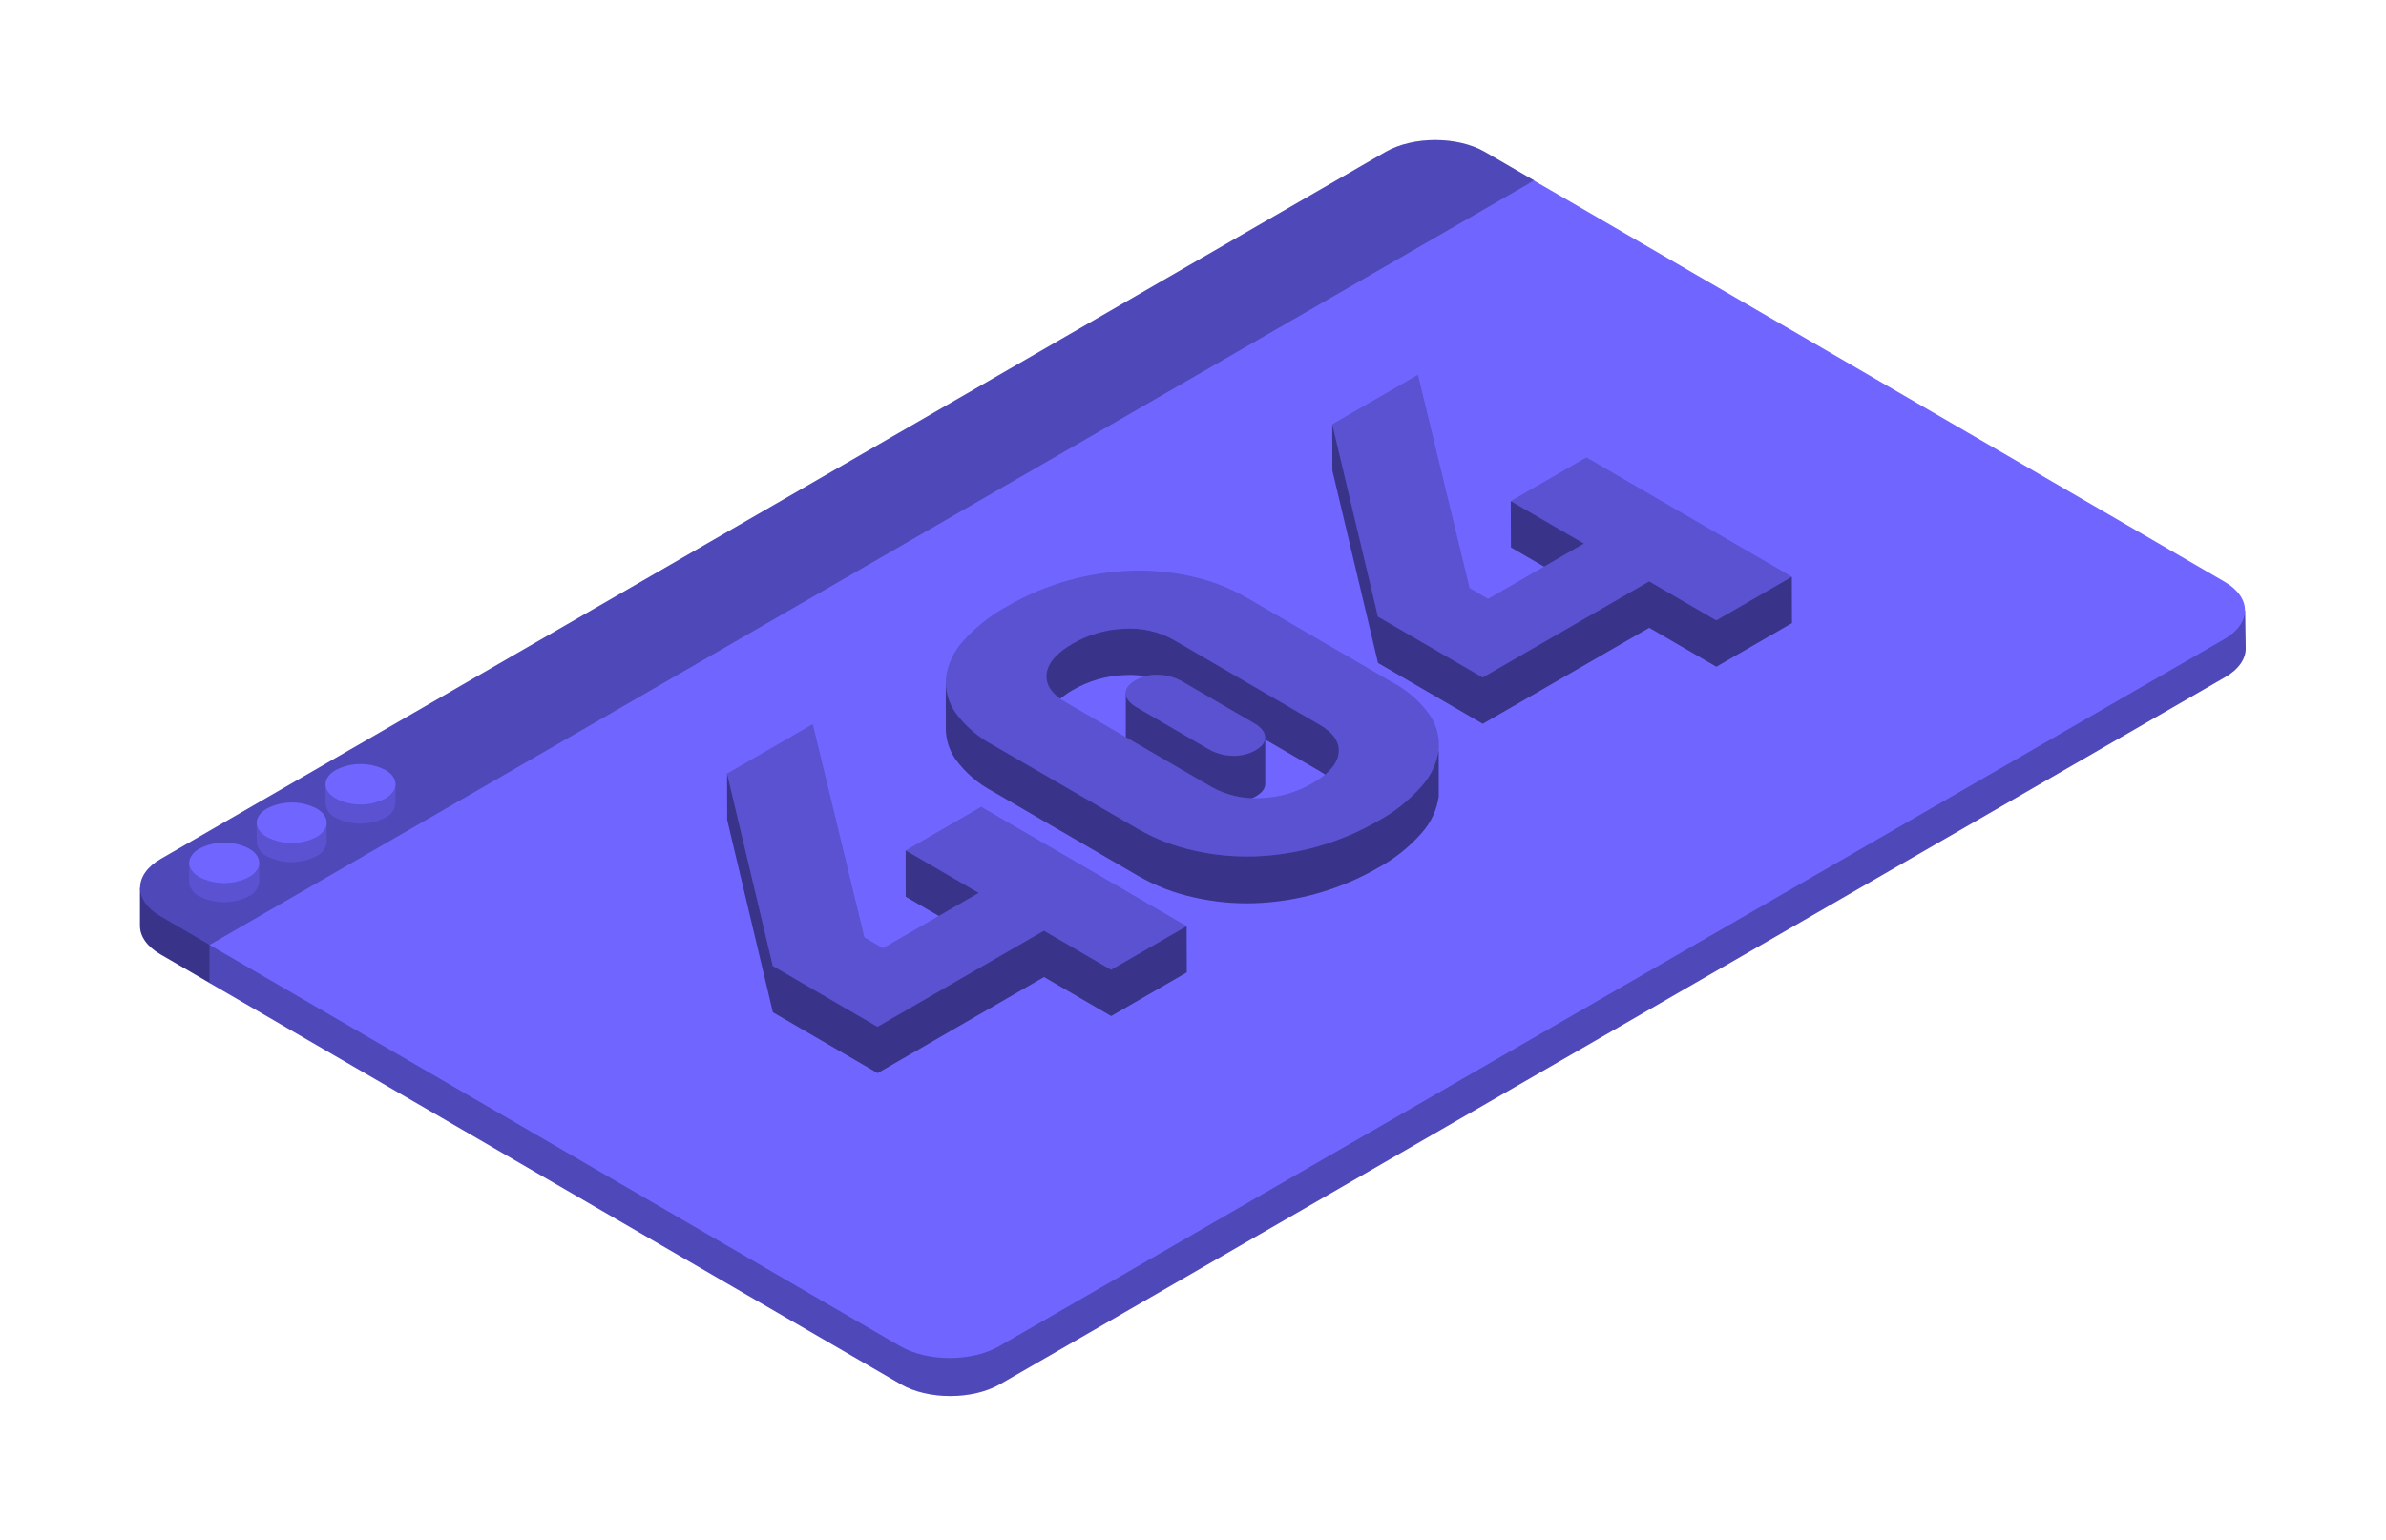
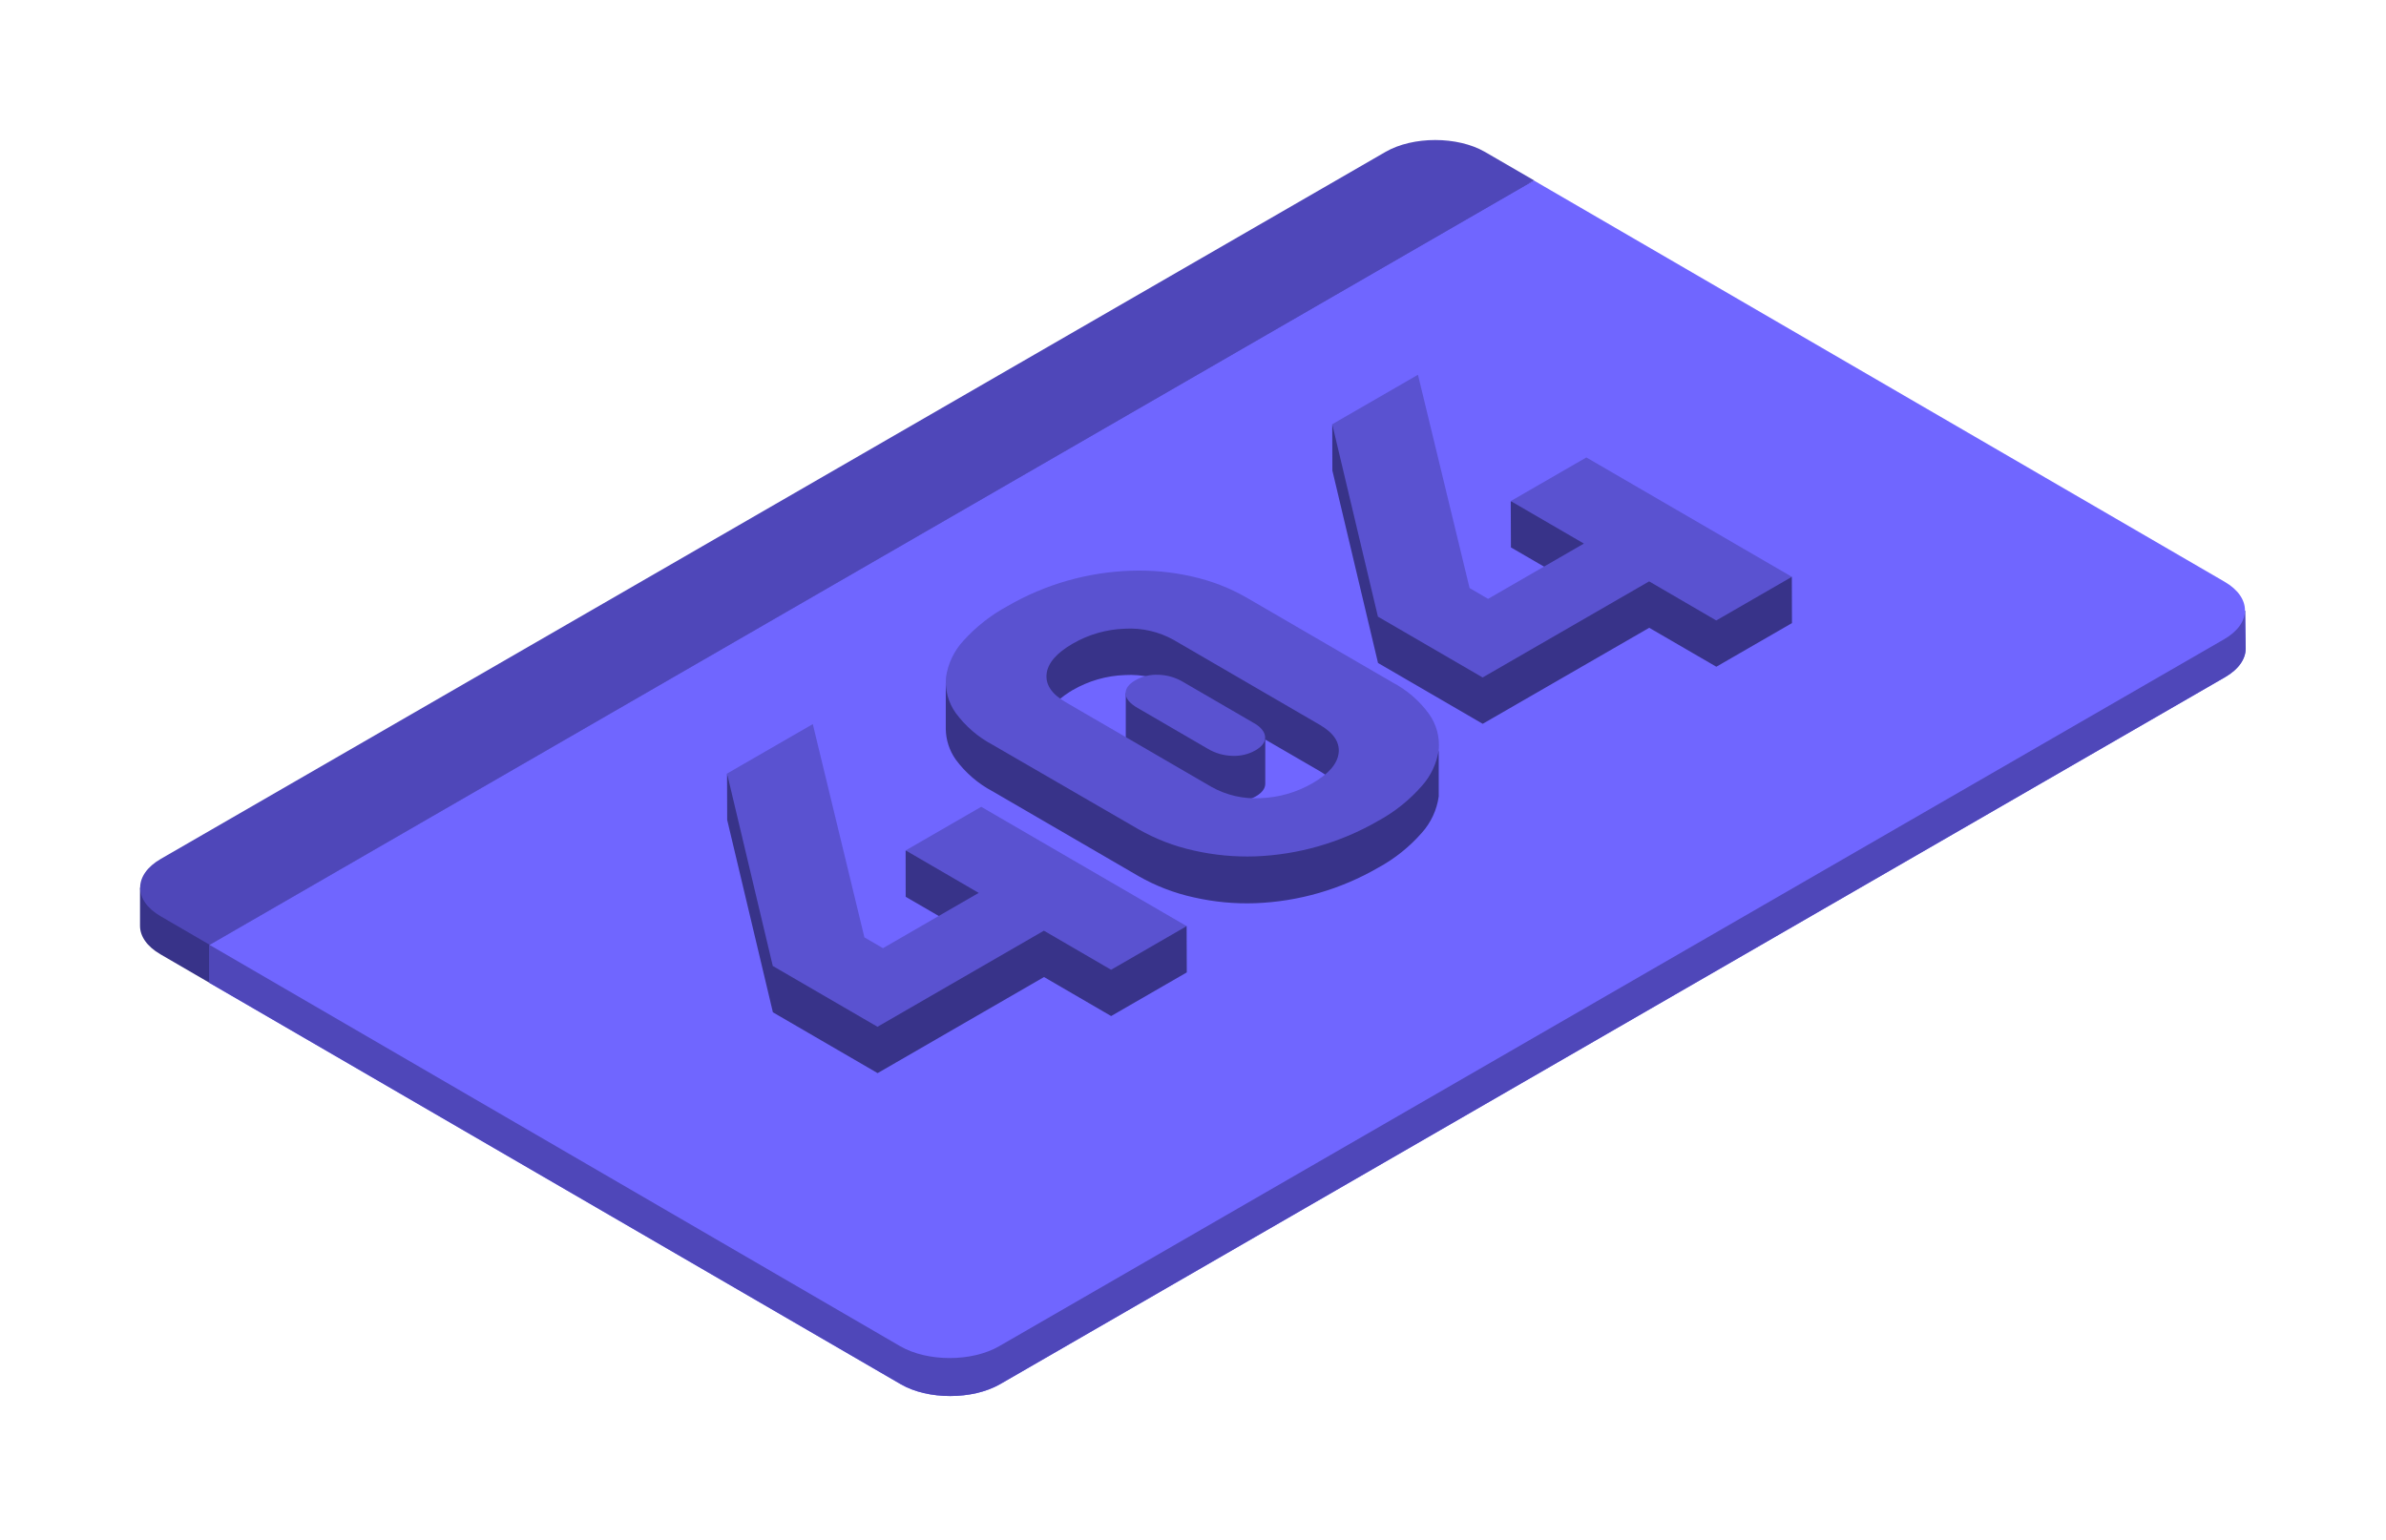
<svg xmlns="http://www.w3.org/2000/svg" xmlns:xlink="http://www.w3.org/1999/xlink" width="409" height="264" fill="none">
-   <style>.B{fill:#7066ff}.C{fill:#010014}.D{fill-rule:evenodd}</style>
-   <use xlink:href="#B" class="B" />
-   <use xlink:href="#B" opacity=".5" class="C" />
-   <use xlink:href="#C" class="B" />
-   <use xlink:href="#C" opacity=".3" class="C" />
-   <use xlink:href="#D" class="B" />
-   <use xlink:href="#D" opacity=".3" class="C" />
-   <g class="B">
-     <path d="M262.94 30.953l118.4 68.8c4.67 2.711 4.64 7.109-.05 9.829l-210 121.23c-4.7 2.72-12.3 2.72-17 0l-118.37-68.8L262.94 30.953z" />
-     <path d="M271.53 101.147l2.986-10.078-15.55-5.155L259 93.86l12.54 7.287z" />
-     <use xlink:href="#E" />
-     <use xlink:href="#F" />
-     <use xlink:href="#G" />
-     <path d="M169.106 146.918l-13.868-1.11.012 7.945 12.54 7.287 1.317-14.123z" />
-     <use xlink:href="#H" />
+   <path d="M262.94 30.953L189 66 24 152.223v6.52c0 1.77 1.17 3.53 3.5 4.88l8.46 4.92 227-131.07-.01-6.52z" fill="#383389" />
+   <path d="M237.52 26.032c4.7-2.7 12.3-2.7 17 0l8.45 4.9L35.97 162.013l-8.45-4.92c-4.68-2.72-4.66-7.12.05-9.83L237.52 26.032z" fill="#4f47b9" />
+   <use xlink:href="#B" fill="#7066ff" />
+   <use xlink:href="#B" fill="#4f47b9" />
+   <path d="M262.94 30.953l118.4 68.8c4.67 2.71 4.64 7.11-.05 9.83l-210 121.23c-4.7 2.72-12.3 2.72-17 0l-118.37-68.8L262.94 30.953z" fill="#7066ff" />
+   <g fill="#383389">
+     <path d="M271.53 101.147l2.986-10.078-15.55-5.155L259 93.86l12.54 7.287zm35.62-2.254l-12.942 2.534-9.943-4.874-29.247 14.623-10.967-9.75-15.684-28.685.025 7.945 7.823 32.987 17.95 10.432 28.54-16.464 11.503 6.678 12.966-7.482-.024-7.945zm-123.263 19.424c2.72-1.58 5.8-2.463 8.933-2.57 2.925-.175 5.84.493 8.396 1.925l14.806 8.128c-1.364 4.777-13.858-3.612-15.842-4.874-2.7-1.576-7.216-2.042-7.202-2.108v7.945c-.006.037-.006.074 0 .1 0 .865.73 1.67 2.047 2.437l12.028 6.995c1.277.762 2.73 1.182 4.216 1.218 1.388.063 2.764-.266 3.973-.95 1.097-.634 1.645-1.365 1.645-2.18v-7.58l9.347 5.423c2.193 1.28 3.302 2.742 3.302 4.4 1.76-3.396 8.338-14.385 2.937-17.536-12.072-6.5-24.575-16.096-38.995-15.232-14.988.516-19.423 7.16-14.026 20.033-1.1-1.995 3.258-4.9 4.435-5.58zm62.733 10.298c-.322 2.334-5.253.923-6.836 2.668-7.145 8.14-19.718 12.186-30.465 9.75-6.445-1.414-47.123-19.333-47.197-23.97v7.945c.03 1.86.616 3.668 1.682 5.192 1.676 2.283 3.846 4.158 6.35 5.483l24.993 14.526a33.357 33.357 0 0 0 9.493 3.656 40.871 40.871 0 0 0 10.517.999c7.424-.276 14.666-2.368 21.094-6.093a27.115 27.115 0 0 0 7.445-5.947 11.777 11.777 0 0 0 2.925-6.263v-8.847a7.54 7.54 0 0 1 0 .902zm-77.514 18.303l-13.868-1.1.012 7.945 12.54 7.287 1.317-14.123z" />
+     <path d="M189.213 158.787l-10.968-5.57-24.372 14.306-17.06-8.737-12.186-26.15.024 7.945 7.836 32.988 17.95 10.43 28.527-16.476 11.504 6.69 12.966-7.483-.025-7.945h-14.196z" />
  </g>
-   <g opacity=".5" class="C">
-     <path d="M271.53 101.147l2.986-10.078-15.55-5.155L259 93.86l12.54 7.287z" />
-     <use xlink:href="#E" />
-     <use xlink:href="#F" />
-     <use xlink:href="#G" />
-     <path d="M169.106 146.918l-13.868-1.11.012 7.945 12.54 7.287 1.317-14.123z" />
-     <use xlink:href="#H" />
+   <g fill="#5a52d0">
+     <path d="M271.932 78.433l-12.966 7.482 12.54 7.287-16.426 9.48-3.17-1.853-8.847-36.57-14.696 8.481L236.2 105.73l17.95 10.43 28.54-16.475 11.504 6.7 12.965-7.482-35.217-20.46zm-69.144 38.483l12.016 6.983c1.328.72 1.998 1.584 2.06 2.45s-.5 1.633-1.646 2.3a7.373 7.373 0 0 1-3.972.95 8.654 8.654 0 0 1-4.217-1.219l-12.027-6.995c-1.316-.755-2-1.572-2.048-2.437s.488-1.62 1.646-2.3c1.206-.688 2.584-1.017 3.972-.95 1.486.04 2.938.46 4.216 1.22z" />
+     <path fill-rule="evenodd" d="M238.713 117.014l-24.994-14.526a32.997 32.997 0 0 0-9.456-3.656 40.731 40.731 0 0 0-10.455-.975 45.584 45.584 0 0 0-10.798 1.694c-3.605 1.02-7.07 2.5-10.31 4.375-2.846 1.54-5.41 3.557-7.58 5.96-1.592 1.735-2.624 3.91-2.962 6.24-.193 2.162.4 4.322 1.646 6.093a18.783 18.783 0 0 0 6.348 5.484l24.994 14.477a33.792 33.792 0 0 0 9.505 3.655c3.444.782 6.975 1.117 10.505 1a45.439 45.439 0 0 0 21.094-6.093c2.812-1.528 5.333-3.54 7.445-5.947 1.583-1.746 2.603-3.93 2.925-6.264.2-2.16-.393-4.32-1.646-6.093-1.64-2.267-3.784-4.124-6.263-5.422zm-9.25 12.1c-.207 1.84-1.694 3.57-4.46 5.167-2.72 1.582-5.787 2.465-8.93 2.57-2.926.174-5.84-.494-8.397-1.925l-24.98-14.514c-2.437-1.413-3.498-3.034-3.29-4.874s1.694-3.57 4.46-5.167a19.086 19.086 0 0 1 8.932-2.571c2.925-.175 5.84.493 8.396 1.925l24.994 14.526c2.396 1.39 3.49 3 3.278 4.862z" />
+     <path d="M155.24 145.81l12.527 7.287-16.414 9.48-3.18-1.852-8.847-36.57-14.696 8.48 7.836 32.988 17.95 10.43 28.528-16.476 11.516 6.7 12.953-7.482-35.217-20.46-12.954 7.482z" />
  </g>
-   <g class="B">
-     <use xlink:href="#I" />
-     <use xlink:href="#J" />
-     <use xlink:href="#K" class="D" />
-     <use xlink:href="#L" />
-   </g>
-   <g opacity=".2" class="C">
-     <use xlink:href="#I" />
-     <use xlink:href="#J" />
-     <use xlink:href="#K" class="D" />
-     <use xlink:href="#L" />
-   </g>
-   <use xlink:href="#M" class="B" />
-   <use xlink:href="#M" opacity=".2" class="C" />
-   <g class="B">
-     <path d="M42.69 145.493a9.337 9.337 0 0 0-4.245-1.021c-1.476 0-2.93.35-4.245 1.02-2.35 1.35-2.36 3.56 0 4.9a9.307 9.307 0 0 0 4.235 1.02c1.473 0 2.924-.35 4.235-1.02 2.34-1.36 2.35-3.56.02-4.9z" />
-     <use xlink:href="#N" />
-   </g>
-   <use xlink:href="#N" opacity=".2" class="C" />
-   <g class="B">
-     <use xlink:href="#O" />
-     <use xlink:href="#P" />
-   </g>
-   <use xlink:href="#P" opacity=".2" class="C" />
-   <use xlink:href="#O" x="11.8" y="-6.6" class="B" />
  <defs>
-     <path id="B" d="M262.94 30.953L189 66 24 152.223v6.52c0 1.77 1.17 3.53 3.5 4.88l8.46 4.92 227-131.07-.01-6.52z" />
-     <path id="C" d="M237.52 26.032c4.7-2.7 12.3-2.7 17 0l8.45 4.9L35.97 162.013l-8.45-4.92c-4.68-2.72-4.66-7.12.05-9.83L237.52 26.032z" />
-     <path id="D" d="M384.84 104.693C384.84 106.483 238 119 238 119L35.93 162.023v6.52l118.48 68.8c4.67 2.7 12.26 2.7 17 0l210-121.23c2.37-1.37 3.55-3.16 3.54-4.95l-.1-6.48z" />
-     <path id="E" d="M307.15 98.893l-12.942 2.534-9.943-4.874-29.247 14.623-10.967-9.75-15.684-28.685.025 7.945 7.823 32.988 17.95 10.43 28.54-16.464 11.503 6.678 12.966-7.482-.024-7.945z" />
-     <path id="F" d="M183.887 118.317c2.72-1.58 5.79-2.463 8.933-2.57 2.925-.175 5.84.493 8.396 1.925l14.806 8.13c-1.364 4.776-13.858-3.613-15.842-4.875-2.7-1.576-7.216-2.042-7.202-2.108v7.945c-.006.037-.006.074 0 .1 0 .865.73 1.67 2.047 2.437l12.028 6.995c1.277.762 2.73 1.182 4.216 1.218 1.388.063 2.764-.266 3.973-.95 1.097-.634 1.645-1.365 1.645-2.18v-7.58l9.347 5.423c2.193 1.28 3.302 2.742 3.302 4.4 1.76-3.396 8.338-14.385 2.937-17.536-12.072-6.5-24.575-16.096-38.995-15.232-14.988.516-19.423 7.16-14.026 20.034-1.11-1.996 3.258-4.902 4.435-5.582z" />
-     <path id="G" d="M246.62 128.615c-.322 2.334-5.253.923-6.836 2.668-7.145 8.14-19.718 12.186-30.465 9.75-6.445-1.414-47.123-19.333-47.197-23.97v7.945c.03 1.86.616 3.668 1.682 5.192 1.676 2.283 3.846 4.158 6.35 5.483l24.993 14.526a33.357 33.357 0 0 0 9.493 3.656 40.871 40.871 0 0 0 10.517.999c7.424-.276 14.666-2.368 21.094-6.093 2.813-1.528 5.334-3.54 7.445-5.947a11.777 11.777 0 0 0 2.925-6.263v-8.847a7.54 7.54 0 0 1 0 .902z" />
-     <path id="H" d="M189.213 158.787l-10.968-5.57-24.372 14.306-17.06-8.737-12.186-26.15.024 7.945 7.836 32.988 17.95 10.43 28.527-16.476 11.504 6.69 12.966-7.483-.025-7.945h-14.196z" />
-     <path id="I" d="M271.932 78.433l-12.966 7.482 12.54 7.287-16.426 9.481-3.17-1.853-8.847-36.57-14.696 8.481L236.2 105.73l17.95 10.43 28.54-16.475 11.504 6.69 12.965-7.482-35.217-20.46z" />
-     <path id="J" d="M202.788 116.916l12.016 6.983c1.328.72 1.998 1.584 2.06 2.45s-.5 1.633-1.646 2.29a7.373 7.373 0 0 1-3.972.95c-1.487-.036-2.94-.456-4.217-1.218l-12.027-6.995c-1.316-.755-2-1.572-2.048-2.437s.488-1.62 1.646-2.29c1.206-.688 2.584-1.018 3.972-.95 1.486.04 2.938.46 4.216 1.22z" />
-     <path id="K" d="M238.713 117.013l-24.994-14.525a32.968 32.968 0 0 0-9.456-3.656c-3.428-.775-6.943-1.102-10.455-.975a45.584 45.584 0 0 0-10.798 1.694c-3.605 1.021-7.07 2.49-10.31 4.375-2.846 1.54-5.41 3.557-7.58 5.96-1.592 1.734-2.624 3.91-2.962 6.24-.193 2.162.4 4.322 1.646 6.093a18.783 18.783 0 0 0 6.348 5.484l24.994 14.477a33.792 33.792 0 0 0 9.505 3.655c3.444.78 6.975 1.117 10.505 1a45.439 45.439 0 0 0 21.094-6.093c2.812-1.528 5.333-3.54 7.445-5.947 1.583-1.746 2.603-3.93 2.925-6.264.2-2.16-.393-4.32-1.646-6.093a18.1 18.1 0 0 0-6.263-5.423zm-9.25 12.1c-.207 1.84-1.694 3.57-4.46 5.167-2.72 1.582-5.787 2.465-8.93 2.57-2.926.174-5.84-.494-8.397-1.925l-24.98-14.514c-2.437-1.413-3.498-3.034-3.29-4.874s1.694-3.57 4.46-5.167a19.086 19.086 0 0 1 8.932-2.571c2.925-.175 5.84.493 8.396 1.925l24.994 14.526c2.396 1.39 3.49 3 3.278 4.862z" />
-     <path id="L" d="M155.24 145.81l12.527 7.287-16.414 9.48-3.18-1.852-8.847-36.57-14.696 8.482 7.836 32.987 17.95 10.432 28.528-16.476 11.516 6.7 12.953-7.482-35.217-20.46-12.954 7.482z" />
-     <path id="M" d="M39 147.5s-6.457 1.614-6.57.462v3.26c.051.524.238 1.025.543 1.453s.718.77 1.196.987a9.316 9.316 0 0 0 4.24 1.021c1.474 0 2.927-.35 4.24-1.02a2.999 2.999 0 0 0 1.215-.996 3.001 3.001 0 0 0 .545-1.474v-3.26C44.327 148.864 39 147.5 39 147.5z" />
-     <path id="N" d="M50.57 140.628s-6.457 1.614-6.57.462v3.26c.051.524.238 1.025.543 1.453s.718.77 1.196.987c1.313.67 2.766 1.02 4.24 1.02s2.927-.35 4.24-1.02a2.998 2.998 0 0 0 1.215-.996 3 3 0 0 0 .545-1.474v-3.26c-.083.932-5.41-.432-5.41-.432z" />
-     <path id="O" d="M54.26 138.62c-1.315-.67-2.769-1.02-4.245-1.02s-2.93.35-4.245 1.02c-2.35 1.35-2.36 3.56 0 4.9a9.295 9.295 0 0 0 8.47 0c2.34-1.36 2.35-3.56.02-4.9z" />
-     <path id="P" d="M62.37 134.028s-6.457 1.614-6.57.462v3.26c.051.524.238 1.025.543 1.453s.718.77 1.196.987c1.313.67 2.766 1.02 4.24 1.02s2.927-.35 4.24-1.02a2.998 2.998 0 0 0 1.76-2.47v-3.26c-.083.932-5.41-.432-5.41-.432z" />
+     <path id="B" d="M384.84 104.692C384.84 106.482 238 119 238 119L35.93 162.022v6.52l118.48 68.8c4.67 2.7 12.26 2.7 17 0l210-121.23c2.37-1.37 3.55-3.16 3.54-4.95l-.1-6.48z" />
  </defs>
</svg>
